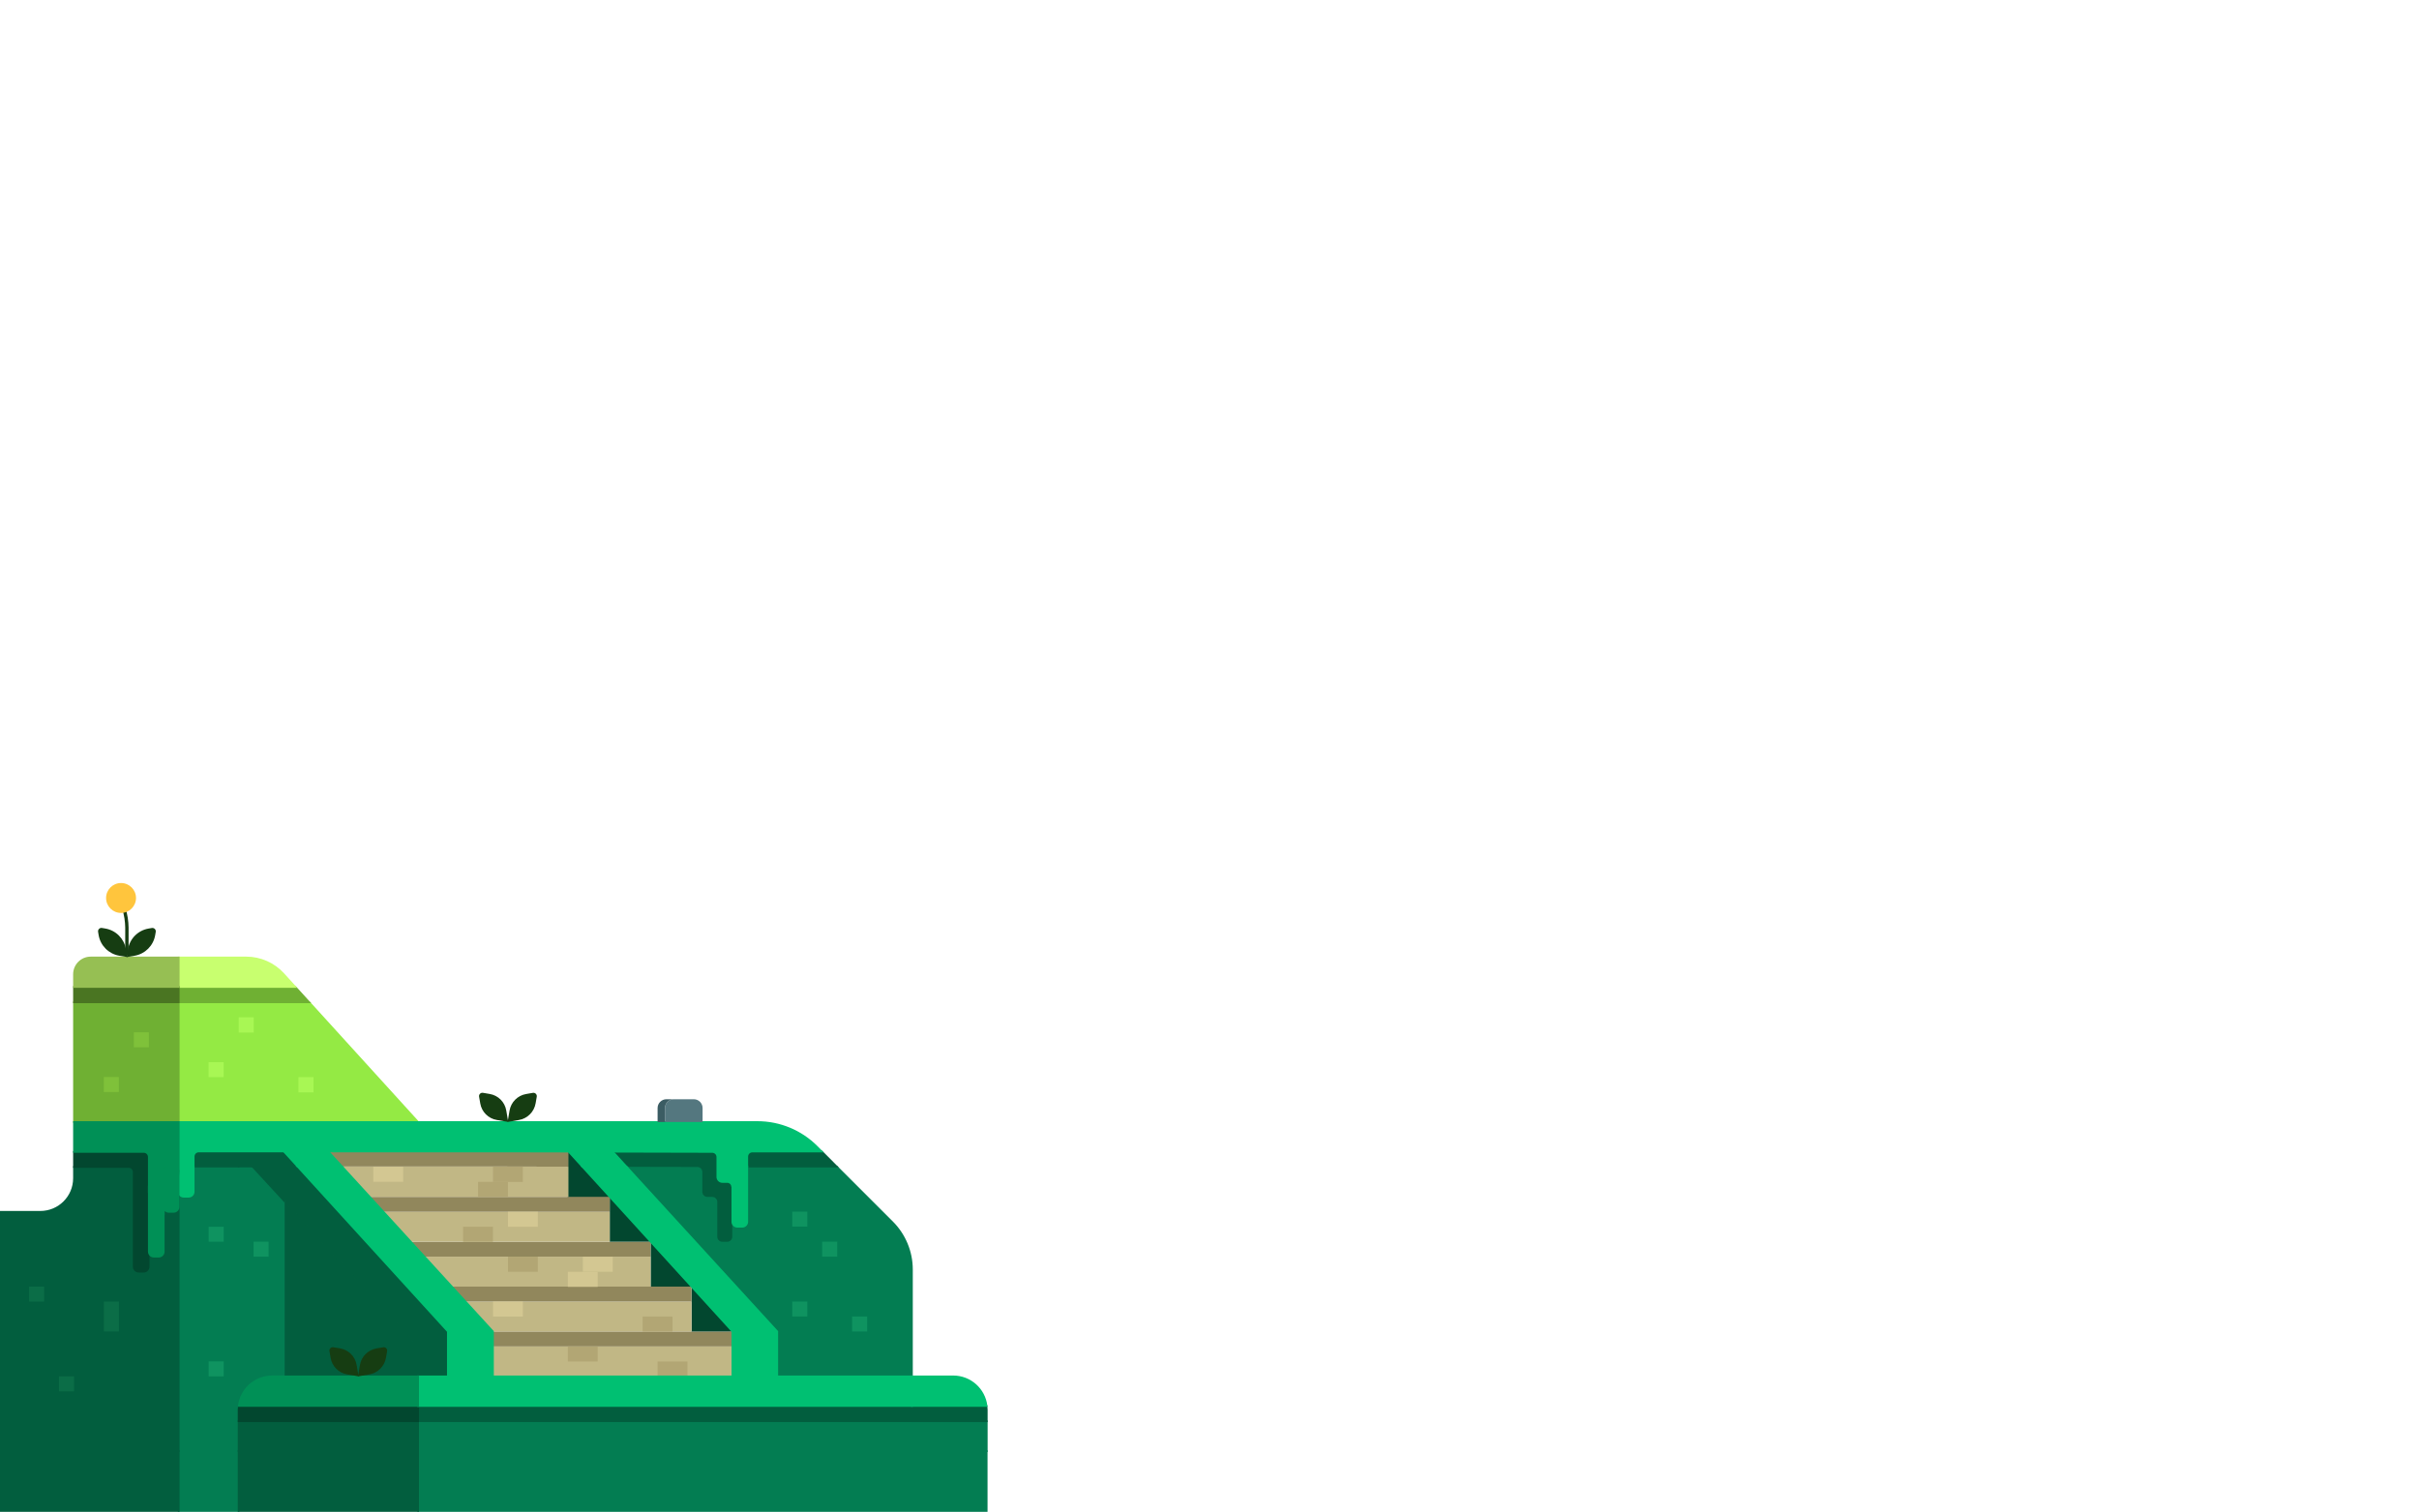
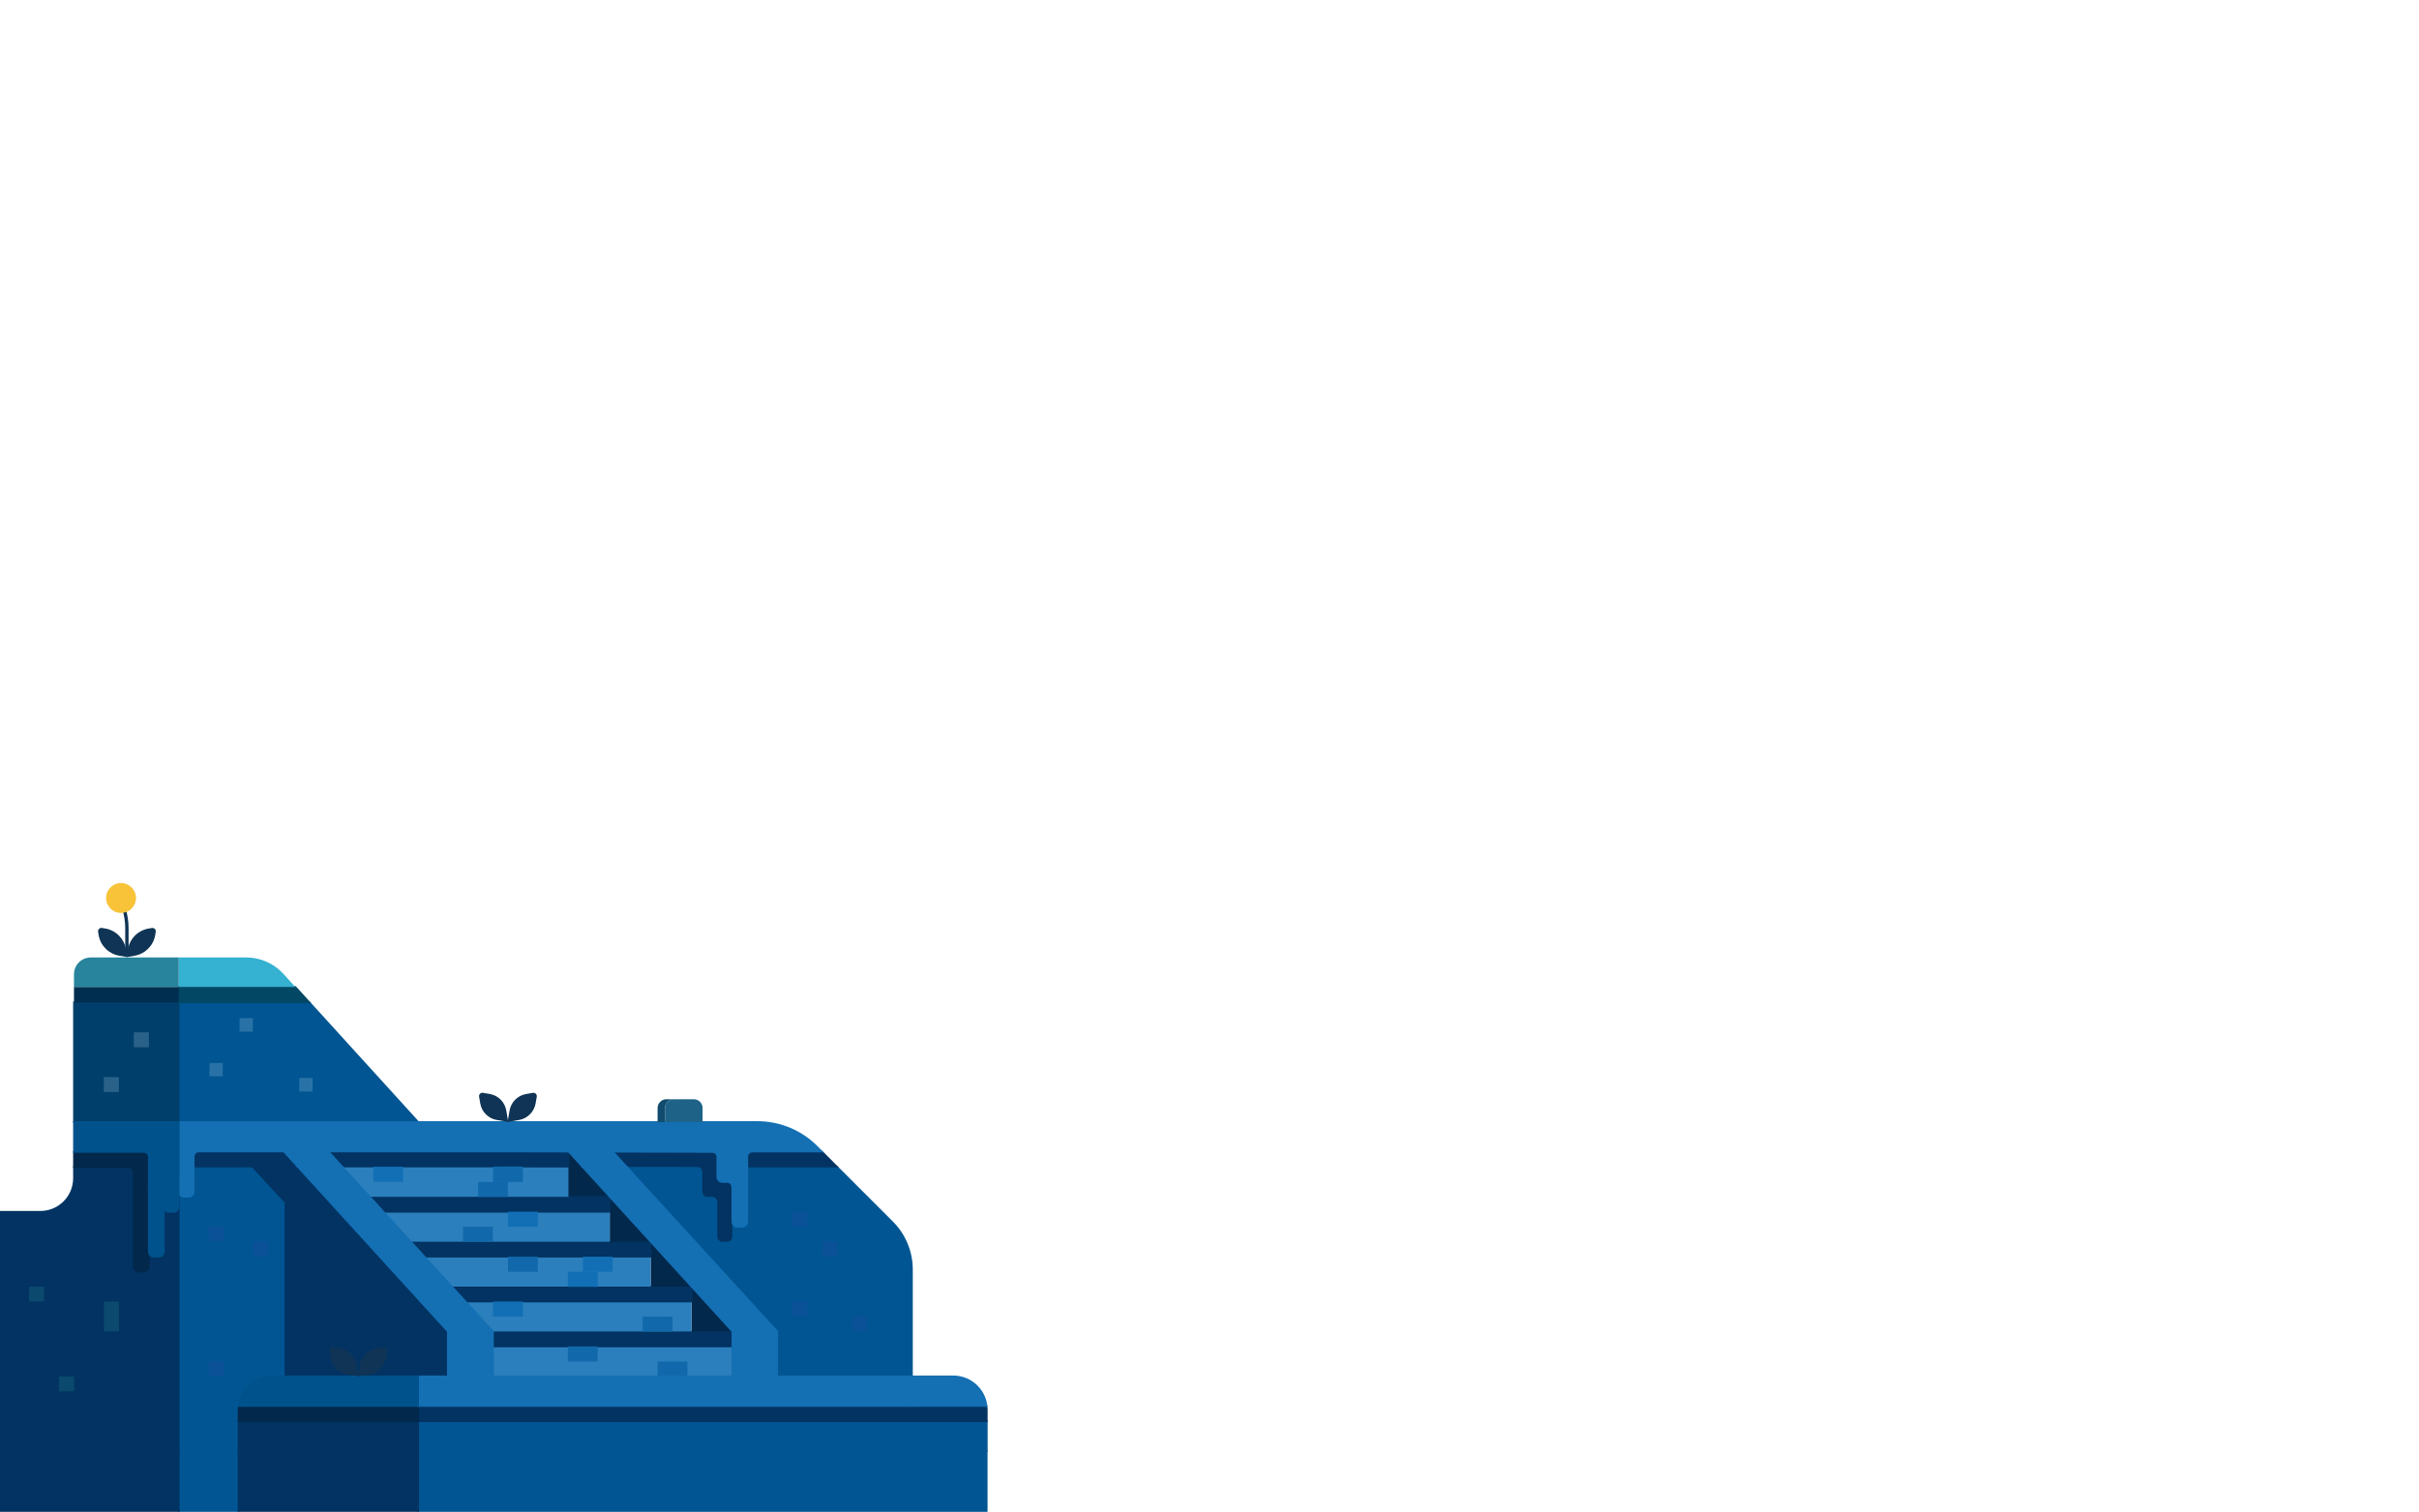
<svg xmlns="http://www.w3.org/2000/svg" viewBox="0 0 1440.5 900.5">
  <g id="Layer_2" data-name="Layer 2">
    <g id="Layer_2-2" data-name="Layer 2">
      <g id="Land_2" data-name="Land 2">
-         <polygon points="363.1 712.87 338.5 712.87 338.5 694.92 346.77 694.94 363.1 712.87" fill="#02472f" stroke="#02472f" stroke-miterlimit="10" />
-         <polygon points="346.77 694.94 338.5 694.92 338.5 685.94 338.58 685.94 346.77 694.94" fill="#02472f" stroke="#02472f" stroke-miterlimit="10" />
-         <polygon points="587.62 846.54 587.62 864.36 543.06 864.36 543.06 846.54 587.57 846.54 587.62 846.54" fill="#037d52" stroke="#037d52" stroke-miterlimit="10" />
-         <rect x="249" y="846.54" width="294.06" height="17.82" fill="#037d52" stroke="#037d52" stroke-miterlimit="10" />
-         <rect x="249.03" y="864.36" width="338.54" height="35.64" fill="#037d52" stroke="#037d52" stroke-miterlimit="10" />
-         <path d="M587.62,839.81v6.73H543.06v-9.08h44.42A20.31,20.31,0,0,1,587.62,839.81Z" fill="#025e3e" stroke="#025e3e" stroke-miterlimit="10" />
-         <rect x="249" y="837.46" width="294.06" height="9.08" fill="#025e3e" stroke="#025e3e" stroke-miterlimit="10" />
-         <polygon points="184.2 597.03 249 668.32 106.43 668.32 106.43 597.03 184.19 597.03 184.2 597.03" fill="#94ea44" stroke="#94ea44" stroke-miterlimit="10" />
-         <rect x="44.05" y="597.03" width="62.38" height="71.29" fill="#6fb033" stroke="#6fb033" stroke-miterlimit="10" />
-         <path d="M142.08,694.82l.13,142.64a20.18,20.18,0,0,0-.14,2.35v24.55H106.43V709.87a3,3,0,0,0,3,3h2.91a3,3,0,0,0,3-3v-15Z" fill="#037d52" stroke="#037d52" stroke-miterlimit="10" />
-         <rect x="106.43" y="864.36" width="35.64" height="35.64" fill="#037d52" stroke="#037d52" stroke-miterlimit="10" />
-         <path d="M543.06,756.18v63.63H462.87V793.07L373.2,695l42,.09a3,3,0,0,1,3,3v11.83a3,3,0,0,0,3,3h2.91a3,3,0,0,1,3,3v20.73a3,3,0,0,0,3,3h2.92a3,3,0,0,0,3-3V706.32a2.73,2.73,0,0,1,.07.64V727.7a3,3,0,0,0,3,3H442a3,3,0,0,0,3-3V694.82h53.23l33.08,33.07A40,40,0,0,1,543.06,756.18Z" fill="#037d52" stroke="#037d52" stroke-miterlimit="10" />
-         <path d="M489.32,685.86l8.95,9H445v-6a3,3,0,0,1,3-3h41.28Z" fill="#025e3e" stroke="#025e3e" stroke-miterlimit="10" />
-         <rect x="293.56" y="801.98" width="142.57" height="17.83" fill="#c1b785" />
-         <polygon points="436.13 793.07 436.13 801.98 293.56 801.98 293.56 793.07 411.79 793.07 436.13 793.07" fill="#91875c" />
-         <polygon points="411.79 766.34 436.13 793.07 411.79 793.07 411.79 775.25 411.79 766.34" fill="#02472f" />
-         <path d="M436.06,706.32v30.33a3,3,0,0,1-3,3h-2.92a3,3,0,0,1-3-3V715.92a3,3,0,0,0-3-3h-2.91a3,3,0,0,1-3-3V698.09a3,3,0,0,0-3-3l-42-.09L365,686l59.25.14a3,3,0,0,1,3,3V701a3,3,0,0,0,3,3h2.91A3,3,0,0,1,436.06,706.32Z" fill="#025e3e" />
-         <polygon points="411.79 775.25 411.79 793.07 293.56 793.07 277.27 775.25 411.79 775.25" fill="#c1b785" />
-         <polygon points="411.79 766.34 411.79 775.25 277.27 775.25 269.12 766.34 387.45 766.34 411.79 766.34" fill="#91875c" />
-         <polygon points="411.79 766.34 387.45 766.34 387.45 748.52 387.45 739.61 411.79 766.34" fill="#02472f" />
-         <polygon points="387.45 748.52 387.45 766.34 269.12 766.34 252.83 748.52 387.45 748.52" fill="#c1b785" />
-         <polygon points="387.45 739.61 387.45 748.52 252.83 748.52 244.68 739.61 363.1 739.61 387.45 739.61" fill="#91875c" />
-         <polygon points="387.45 739.61 363.1 739.61 363.1 721.79 363.1 712.87 387.45 739.61" fill="#02472f" />
-         <polygon points="363.1 721.79 363.1 739.61 244.68 739.61 228.39 721.79 363.1 721.79" fill="#c1b785" />
-         <polygon points="363.1 712.87 363.1 721.79 228.39 721.79 220.24 712.87 338.5 712.87 363.1 712.87" fill="#91875c" />
-         <polygon points="203.94 695.05 203.73 694.82 293.48 694.82 338.5 694.92 338.5 712.87 220.24 712.87 203.94 695.05" fill="#c1b785" />
-         <polygon points="338.5 685.94 338.5 694.92 293.48 694.82 203.73 694.82 195.54 685.86 302.47 685.86 338.5 685.94" fill="#91875c" />
-         <polygon points="266.69 793.07 266.69 819.81 249 819.81 249 801.98 169 715.1 169 694.82 177.16 694.82 266.69 793.07" fill="#025e3e" stroke="#025e3e" stroke-miterlimit="10" />
-         <rect x="142.07" y="846.54" width="106.93" height="17.82" fill="#025e3e" stroke="#025e3e" stroke-miterlimit="10" />
-         <path d="M249,837.46v9.08H142.07v-6.73a20.18,20.18,0,0,1,.14-2.35Z" fill="#02472f" stroke="#02472f" stroke-miterlimit="10" />
-         <polygon points="249 801.98 249 819.81 169 819.81 169 715.1 249 801.98" fill="#025e3e" stroke="#025e3e" stroke-miterlimit="10" />
-         <polygon points="175.86 587.86 184.19 597.03 106.43 597.03 106.43 587.86 175.86 587.86" fill="#6fb033" stroke="#6fb033" stroke-miterlimit="10" />
-         <polygon points="169 685.86 177.16 694.82 169 694.82 169 685.86" fill="#025e3e" />
-         <path d="M175.86,587.86H106.43V570.3h40.19a30,30,0,0,1,22.2,9.82Z" fill="#c8ff6f" stroke="#c8ff6f" stroke-miterlimit="10" />
-         <path d="M169,715.1V819.81h-6.93a20,20,0,0,0-19.86,17.65l-.13-142.64h8.24Z" fill="#037d52" stroke="#037d52" stroke-miterlimit="10" />
-         <polygon points="169 694.82 169 715.1 150.32 694.82 160.01 694.82 169 694.82" fill="#025e3e" stroke="#025e3e" stroke-miterlimit="10" />
-         <polygon points="169 685.86 169 694.82 160.01 694.82 150.32 694.82 142.07 685.86 169 685.86" fill="#025e3e" stroke="#025e3e" stroke-miterlimit="10" />
-         <polygon points="142.07 685.86 150.32 694.82 142.08 694.82 142.07 685.86" fill="#025e3e" stroke="#025e3e" stroke-miterlimit="10" />
-         <path d="M142.07,685.86v9H115.34v-6a3,3,0,0,1,3-3Z" fill="#025e3e" stroke="#025e3e" stroke-miterlimit="10" />
-         <path d="M106.43,709.87V864.36H.5V721.79H24.05a20,20,0,0,0,20-20V695.1H76.62a3,3,0,0,1,3,3v56.37a3,3,0,0,0,3,3h2.91a3,3,0,0,0,3-3V707a3.1,3.1,0,0,1,.08-.69v39.2a3,3,0,0,0,3,3h2.91a3,3,0,0,0,3-3v-26a3,3,0,0,0,2.92,2.32h2.91a3,3,0,0,0,3-3v-21c0-.11,0-.23,0-.34a2.62,2.62,0,0,1,.06.57Z" fill="#025e3e" stroke="#025e3e" stroke-miterlimit="10" />
-         <rect x="44.05" y="587.86" width="62.38" height="9.17" fill="#4a7522" stroke="#4a7522" stroke-miterlimit="10" />
-         <path d="M106.43,570.3v17.56H44.05V580.3a10,10,0,0,1,10-10Z" fill="#96bf53" stroke="#96bf53" stroke-miterlimit="10" />
-         <path d="M88.61,689.14v17.18a3.1,3.1,0,0,0-.08.69v47.46a3,3,0,0,1-3,3H82.62a3,3,0,0,1-3-3V698.1a3,3,0,0,0-3-3H44.05v-9H85.61A3,3,0,0,1,88.61,689.14Z" fill="#02472f" stroke="#02472f" stroke-miterlimit="10" />
-         <rect x="142.15" y="605.94" width="8.96" height="9.08" fill="#a8f754" />
-         <rect x="177.72" y="641.58" width="8.96" height="9.08" fill="#a8f754" />
-         <rect x="124.22" y="632.67" width="8.96" height="8.91" fill="#a8f754" />
-         <rect x="124.25" y="730.69" width="8.96" height="8.91" fill="#0f9360" />
-         <rect x="150.99" y="739.6" width="8.96" height="8.91" fill="#0f9360" />
-         <rect x="489.6" y="739.6" width="8.96" height="8.91" fill="#0f9360" />
-         <rect x="507.42" y="784.16" width="8.96" height="8.91" fill="#0f9360" />
-         <rect x="471.78" y="721.69" width="8.96" height="8.91" fill="#0f9360" />
-         <rect x="471.78" y="775.25" width="8.96" height="8.91" fill="#0f9360" />
-         <rect x="124.25" y="810.89" width="8.96" height="8.91" fill="#0f9360" />
-         <rect x="35.14" y="819.8" width="8.96" height="8.91" fill="#0b6d47" />
-         <rect x="17.32" y="766.34" width="8.96" height="8.91" fill="#0b6d47" />
-         <rect x="61.88" y="775.25" width="8.96" height="17.82" fill="#0b6d47" />
-         <rect x="284.69" y="703.96" width="17.78" height="8.97" fill="#b2a674" />
-         <rect x="275.76" y="730.69" width="17.78" height="8.97" fill="#b2a674" />
-         <rect x="222.29" y="694.94" width="17.78" height="8.97" fill="#d3c792" />
-         <rect x="302.49" y="721.75" width="17.78" height="8.97" fill="#d3c792" />
-         <rect x="302.49" y="748.53" width="17.78" height="8.97" fill="#b2a674" />
-         <rect x="347.1" y="748.53" width="17.78" height="8.97" fill="#d3c792" />
-         <rect x="338.14" y="757.52" width="17.78" height="8.97" fill="#d3c792" />
-         <rect x="382.69" y="784.16" width="17.78" height="8.97" fill="#b2a674" />
-         <rect x="338.14" y="801.98" width="17.78" height="8.97" fill="#b2a674" />
-         <rect x="391.58" y="810.95" width="17.78" height="8.97" fill="#b2a674" />
-         <rect x="293.6" y="775.22" width="17.78" height="8.97" fill="#d3c792" />
-         <rect x="293.58" y="694.83" width="17.78" height="9.18" fill="#b2a674" />
-         <rect x="0.5" y="864.36" width="105.93" height="35.64" fill="#025e3e" stroke="#025e3e" stroke-miterlimit="10" />
-         <path d="M587.48,837.46H543.06V819.81h24.56A20,20,0,0,1,587.48,837.46Z" fill="#00c072" stroke="#00c072" stroke-miterlimit="10" />
-         <polygon points="543.06 819.81 543.06 837.46 249 837.46 249 819.81 266.69 819.81 293.56 819.81 436.13 819.81 462.87 819.81 543.06 819.81" fill="#00c072" stroke="#00c072" stroke-miterlimit="10" />
-         <path d="M365,686l-26.4-.06-.08-.08v.08l-36-.08H118.34a3,3,0,0,0-3,3v6h-6a3,3,0,0,0-2.92,2.32V668.32H451.07A50,50,0,0,1,486.42,683l2.89,2.89H448a3,3,0,0,0-3,3v6h-6a3,3,0,0,0-3,3v8.5a3,3,0,0,0-2.93-2.36h-2.91a3,3,0,0,1-3-3V689.14a3,3,0,0,0-3-3Z" fill="#00c072" stroke="#00c072" stroke-miterlimit="10" />
-         <polygon points="462.87 793.07 462.87 819.81 436.13 819.81 436.13 801.98 436.13 793.07 411.79 766.34 387.45 739.61 363.1 712.87 346.77 694.94 373.2 695 462.87 793.07" fill="#00c072" stroke="#00c072" stroke-miterlimit="10" />
-         <path d="M445,694.82V727.7a3,3,0,0,1-3,3h-2.91a3,3,0,0,1-3-3V707a2.73,2.73,0,0,0-.07-.64v-8.5a3,3,0,0,1,3-3Z" fill="#00c072" stroke="#00c072" stroke-miterlimit="10" />
-         <polygon points="364.98 686 373.2 695 346.77 694.94 338.58 685.94 364.98 686" fill="#00c072" stroke="#00c072" stroke-miterlimit="10" />
-         <polygon points="228.39 721.79 244.68 739.61 252.83 748.52 269.12 766.34 277.27 775.25 293.56 793.07 293.56 801.98 293.56 819.81 266.69 819.81 266.69 793.07 177.16 694.82 203.73 694.82 203.94 695.05 220.24 712.87 228.39 721.79" fill="#00c072" stroke="#00c072" stroke-miterlimit="10" />
-         <polygon points="195.54 685.86 203.73 694.82 177.16 694.82 169 685.86 195.54 685.86" fill="#00c072" stroke="#00c072" stroke-miterlimit="10" />
-         <path d="M115.34,694.82v15a3,3,0,0,1-3,3h-2.91a3,3,0,0,1-3-3V697.14a3,3,0,0,1,2.92-2.32Z" fill="#00c072" stroke="#00c072" stroke-miterlimit="10" />
-         <path d="M106.43,668.32v28.82a2,2,0,0,0-.06.34,3,3,0,0,0-2.94-2.43h-2.91a3,3,0,0,0-3,3v21.46a3.08,3.08,0,0,1-.08-.68V707a3,3,0,0,0-3-3H91.53a3,3,0,0,0-2.92,2.31V689.14a3,3,0,0,0-3-3H44.05V668.32Z" fill="#009056" stroke="#009056" stroke-miterlimit="10" />
-         <path d="M106.37,697.48c0,.11,0,.23,0,.34v21a3,3,0,0,1-3,3h-2.91a3,3,0,0,1-2.92-2.32V698.05a3,3,0,0,1,3-3h2.91A3,3,0,0,1,106.37,697.48Z" fill="#009056" stroke="#009056" stroke-miterlimit="10" />
-         <path d="M97.52,719.51v26a3,3,0,0,1-3,3H91.61a3,3,0,0,1-3-3v-39.2A3,3,0,0,1,91.53,704h2.91a3,3,0,0,1,3,3v11.82A3.08,3.08,0,0,0,97.52,719.51Z" fill="#009056" stroke="#009056" stroke-miterlimit="10" />
-         <rect x="79.7" y="614.89" width="8.96" height="8.91" fill="#7fc13a" />
-         <rect x="61.82" y="641.54" width="8.96" height="8.91" fill="#7fc13a" />
-         <path d="M169,819.81h80v17.65H142.21a20,20,0,0,1,19.86-17.65Z" fill="#009056" stroke="#009056" stroke-miterlimit="10" />
-         <rect x="142.07" y="864.36" width="106.93" height="35.64" fill="#025e3e" stroke="#025e3e" stroke-miterlimit="10" />
+         <polygon points="363.1 712.87 338.5 712.87 338.5 694.92 346.77 694.94 363.1 712.87" fill="#02284c" stroke="#02284c" stroke-miterlimit="10" />
+         <polygon points="346.77 694.94 338.5 694.92 338.5 685.94 338.58 685.94 346.77 694.94" fill="#02284c" stroke="#02284c" stroke-miterlimit="10" />
+         <polygon points="587.62 846.54 587.62 864.36 543.06 864.36 543.06 846.54 587.57 846.54 587.62 846.54" fill="#005592" stroke="#005592" stroke-miterlimit="10" />
+         <rect x="249" y="846.54" width="294.06" height="17.82" fill="#005592" stroke="#005592" stroke-miterlimit="10" />
+         <rect x="249.03" y="864.36" width="338.54" height="35.64" fill="#005592" stroke="#005592" stroke-miterlimit="10" />
+         <path d="M587.62,839.81v6.73H543.06v-9.08h44.42A20.31,20.31,0,0,1,587.62,839.81Z" fill="#023362" stroke="#023362" stroke-miterlimit="10" />
+         <rect x="249" y="837.46" width="294.06" height="9.08" fill="#023362" stroke="#023362" stroke-miterlimit="10" />
+         <polygon points="184.2 597.03 249 668.32 106.43 668.32 106.43 597.03 184.19 597.03 184.2 597.03" fill="#005592" stroke="#005592" stroke-miterlimit="10" />
+         <rect x="44.05" y="597.03" width="62.38" height="71.29" fill="#003f6c" />
+         <rect x="44.05" y="597.03" width="62.38" height="71.29" fill="none" stroke="#003f6c" stroke-miterlimit="10" />
+         <path d="M142.08,694.82l.13,142.64a20.18,20.18,0,0,0-.14,2.35v24.55H106.43V709.87a3,3,0,0,0,3,3h2.91a3,3,0,0,0,3-3v-15Z" fill="#005592" stroke="#005592" stroke-miterlimit="10" />
+         <rect x="106.43" y="864.36" width="35.64" height="35.64" fill="#005592" stroke="#005592" stroke-miterlimit="10" />
+         <path d="M543.06,756.18v63.63H462.87V793.07L373.2,695l42,.09a3,3,0,0,1,3,3v11.83a3,3,0,0,0,3,3h2.91a3,3,0,0,1,3,3v20.73a3,3,0,0,0,3,3h2.92a3,3,0,0,0,3-3V706.32a2.73,2.73,0,0,1,.07.64V727.7a3,3,0,0,0,3,3H442a3,3,0,0,0,3-3V694.82h53.23l33.08,33.07A40,40,0,0,1,543.06,756.18Z" fill="#005592" stroke="#005592" stroke-miterlimit="10" />
+         <path d="M489.32,685.86l8.95,9H445v-6a3,3,0,0,1,3-3h41.28Z" fill="#023362" stroke="#023362" stroke-miterlimit="10" />
+         <rect x="293.56" y="801.98" width="142.57" height="17.83" fill="#2b7fbd" />
+         <polygon points="436.13 793.07 436.13 801.98 293.56 801.98 293.56 793.07 411.79 793.07 436.13 793.07" fill="#023362" stroke="#023362" stroke-miterlimit="10" />
+         <polygon points="411.79 766.34 436.13 793.07 411.79 793.07 411.79 775.25 411.79 766.34" fill="#02284c" />
+         <path d="M436.06,706.32v30.33a3,3,0,0,1-3,3h-2.92a3,3,0,0,1-3-3V715.92a3,3,0,0,0-3-3h-2.91a3,3,0,0,1-3-3V698.09a3,3,0,0,0-3-3l-42-.09L365,686l59.25.14a3,3,0,0,1,3,3V701a3,3,0,0,0,3,3h2.91A3,3,0,0,1,436.06,706.32Z" fill="#023362" />
+         <polygon points="411.79 775.25 411.79 793.07 293.56 793.07 277.27 775.25 411.79 775.25" fill="#2b7fbd" />
+         <polygon points="411.79 766.34 411.79 775.25 277.27 775.25 269.12 766.34 387.45 766.34 411.79 766.34" fill="#023362" stroke="#023362" stroke-miterlimit="10" />
+         <polygon points="411.79 766.34 387.45 766.34 387.45 748.52 387.45 739.61 411.79 766.34" fill="#02284c" />
+         <polygon points="387.45 748.52 387.45 766.34 269.12 766.34 252.83 748.52 387.45 748.52" fill="#2b7fbd" />
+         <polygon points="387.45 739.61 387.45 748.52 252.83 748.52 244.68 739.61 363.1 739.61 387.45 739.61" fill="#023362" stroke="#023362" stroke-miterlimit="10" />
+         <polygon points="387.45 739.61 363.1 739.61 363.1 721.79 363.1 712.87 387.45 739.61" fill="#02284c" />
+         <polygon points="363.1 721.79 363.1 739.61 244.68 739.61 228.39 721.79 363.1 721.79" fill="#2b7fbd" />
+         <polygon points="363.1 712.87 363.1 721.79 228.39 721.79 220.24 712.87 338.5 712.87 363.1 712.87" fill="#023362" stroke="#023362" stroke-miterlimit="10" />
+         <polygon points="203.94 695.05 203.73 694.82 293.48 694.82 338.5 694.92 338.5 712.87 220.24 712.87 203.94 695.05" fill="#2b7fbd" />
+         <polygon points="338.5 685.94 338.5 694.92 293.48 694.82 203.73 694.82 195.54 685.86 302.47 685.86 338.5 685.94" fill="#023362" stroke="#023362" stroke-miterlimit="10" />
+         <polygon points="266.69 793.07 266.69 819.81 249 819.81 249 801.98 169 715.1 169 694.82 177.16 694.82 266.69 793.07" fill="#023362" stroke="#023362" stroke-miterlimit="10" />
+         <rect x="142.07" y="846.54" width="106.93" height="17.82" fill="#023362" stroke="#023362" stroke-miterlimit="10" />
+         <path d="M249,837.46v9.08H142.07v-6.73a20.18,20.18,0,0,1,.14-2.35Z" fill="#02284c" stroke="#02284c" stroke-miterlimit="10" />
+         <polygon points="249 801.98 249 819.81 169 819.81 169 715.1 249 801.98" fill="#023362" stroke="#023362" stroke-miterlimit="10" />
+         <polygon points="175.86 587.86 184.19 597.03 106.43 597.03 106.43 587.86 175.86 587.86" fill="#024763" stroke="#024763" stroke-miterlimit="10" />
+         <polygon points="169 685.86 177.16 694.82 169 694.82 169 685.86" fill="#023362" />
+         <path d="M175.86,587.86H106.43V570.3h40.19a30,30,0,0,1,22.2,9.82Z" fill="#35b1d1" />
+         <path d="M169,715.1V819.81h-6.93a20,20,0,0,0-19.86,17.65l-.13-142.64h8.24Z" fill="#005592" stroke="#005592" stroke-miterlimit="10" />
+         <polygon points="169 694.82 169 715.1 150.32 694.82 160.01 694.82 169 694.82" fill="#023362" stroke="#023362" stroke-miterlimit="10" />
+         <polygon points="169 685.86 169 694.82 160.01 694.82 150.32 694.82 142.07 685.86 169 685.86" fill="#023362" stroke="#023362" stroke-miterlimit="10" />
+         <polygon points="142.07 685.86 150.32 694.82 142.08 694.82 142.07 685.86" fill="#023362" stroke="#023362" stroke-miterlimit="10" />
+         <path d="M142.07,685.86v9H115.34v-6a3,3,0,0,1,3-3Z" fill="#023362" stroke="#023362" stroke-miterlimit="10" />
+         <path d="M106.43,709.87V864.36H.5V721.79H24.05a20,20,0,0,0,20-20V695.1H76.62a3,3,0,0,1,3,3v56.37a3,3,0,0,0,3,3h2.91a3,3,0,0,0,3-3V707a3.1,3.1,0,0,1,.08-.69v39.2a3,3,0,0,0,3,3h2.91a3,3,0,0,0,3-3v-26a3,3,0,0,0,2.92,2.32h2.91a3,3,0,0,0,3-3v-21c0-.11,0-.23,0-.34a2.62,2.62,0,0,1,.06.57Z" fill="#023362" stroke="#023362" stroke-miterlimit="10" />
+         <rect x="44.05" y="587.86" width="62.38" height="9.17" fill="#002e50" />
+         <path d="M106.43,570.3v17.56H44.05V580.3a10,10,0,0,1,10-10Z" fill="#27849c" />
+         <path d="M88.61,689.14v17.18a3.1,3.1,0,0,0-.08.69v47.46a3,3,0,0,1-3,3H82.62a3,3,0,0,1-3-3V698.1a3,3,0,0,0-3-3H44.05v-9H85.61A3,3,0,0,1,88.61,689.14Z" fill="#02284c" stroke="#02284c" stroke-miterlimit="10" />
+         <rect x="142.15" y="605.94" width="8.96" height="9.08" fill="#2872a7" stroke="#005592" stroke-miterlimit="10" />
+         <rect x="177.72" y="641.58" width="8.96" height="9.08" fill="#2872a7" stroke="#005592" stroke-miterlimit="10" />
+         <rect x="124.22" y="632.67" width="8.96" height="8.91" fill="#2872a7" stroke="#005592" stroke-miterlimit="10" />
+         <rect x="124.25" y="730.69" width="8.96" height="8.91" fill="#0b5197" />
+         <rect x="150.99" y="739.6" width="8.96" height="8.91" fill="#0b5197" />
+         <rect x="489.6" y="739.6" width="8.96" height="8.91" fill="#0b5197" />
+         <rect x="507.42" y="784.16" width="8.96" height="8.91" fill="#0b5197" />
+         <rect x="471.78" y="721.69" width="8.96" height="8.91" fill="#0b5197" />
+         <rect x="471.78" y="775.25" width="8.96" height="8.91" fill="#0b5197" />
+         <rect x="124.25" y="810.89" width="8.96" height="8.91" fill="#0b5197" />
+         <rect x="35.14" y="819.8" width="8.96" height="8.91" fill="#0b496e" />
+         <rect x="17.32" y="766.34" width="8.96" height="8.91" fill="#0b496e" />
+         <rect x="61.88" y="775.25" width="8.96" height="17.82" fill="#0b496e" />
+         <rect x="284.69" y="703.96" width="17.78" height="8.97" fill="#1169ab" />
+         <rect x="275.76" y="730.69" width="17.78" height="8.97" fill="#1169ab" />
+         <rect x="222.29" y="694.94" width="17.78" height="8.97" fill="#126fb5" />
+         <rect x="302.49" y="721.75" width="17.78" height="8.97" fill="#126fb5" />
+         <rect x="302.49" y="748.53" width="17.78" height="8.97" fill="#1169ab" />
+         <rect x="347.1" y="748.53" width="17.78" height="8.97" fill="#126fb5" />
+         <rect x="338.14" y="757.52" width="17.78" height="8.97" fill="#126fb5" />
+         <rect x="382.69" y="784.16" width="17.78" height="8.97" fill="#1169ab" />
+         <rect x="338.14" y="801.98" width="17.78" height="8.97" fill="#1169ab" />
+         <rect x="391.58" y="810.95" width="17.78" height="8.97" fill="#1169ab" />
+         <rect x="293.6" y="775.22" width="17.78" height="8.97" fill="#126fb5" />
+         <rect x="293.58" y="694.83" width="17.78" height="9.18" fill="#1169ab" />
+         <rect x="0.5" y="864.36" width="105.93" height="35.64" fill="#023362" stroke="#023362" stroke-miterlimit="10" />
+         <path d="M587.48,837.46H543.06V819.81h24.56A20,20,0,0,1,587.48,837.46Z" fill="#146fb3" stroke="#146fb3" stroke-miterlimit="10" />
+         <polygon points="543.06 819.81 543.06 837.46 249 837.46 249 819.81 266.69 819.81 293.56 819.81 436.13 819.81 462.87 819.81 543.06 819.81" fill="#146fb3" stroke="#146fb3" stroke-miterlimit="10" />
+         <path d="M365,686l-26.4-.06-.08-.08v.08l-36-.08H118.34a3,3,0,0,0-3,3v6h-6a3,3,0,0,0-2.92,2.32V668.32H451.07A50,50,0,0,1,486.42,683l2.89,2.89H448a3,3,0,0,0-3,3v6h-6a3,3,0,0,0-3,3v8.5a3,3,0,0,0-2.93-2.36h-2.91a3,3,0,0,1-3-3V689.14a3,3,0,0,0-3-3Z" fill="#146fb3" stroke="#146fb3" stroke-miterlimit="10" />
+         <polygon points="462.87 793.07 462.87 819.81 436.13 819.81 436.13 801.98 436.13 793.07 411.79 766.34 387.45 739.61 363.1 712.87 346.77 694.94 373.2 695 462.87 793.07" fill="#146fb3" stroke="#146fb3" stroke-miterlimit="10" />
+         <path d="M445,694.82V727.7a3,3,0,0,1-3,3h-2.91a3,3,0,0,1-3-3V707a2.73,2.73,0,0,0-.07-.64v-8.5a3,3,0,0,1,3-3Z" fill="#146fb3" stroke="#146fb3" stroke-miterlimit="10" />
+         <polygon points="364.98 686 373.2 695 346.77 694.94 338.58 685.94 364.98 686" fill="#146fb3" stroke="#146fb3" stroke-miterlimit="10" />
+         <polygon points="228.39 721.79 244.68 739.61 252.83 748.52 269.12 766.34 277.27 775.25 293.56 793.07 293.56 801.98 293.56 819.81 266.69 819.81 266.69 793.07 177.16 694.82 203.73 694.82 203.94 695.05 220.24 712.87 228.39 721.79" fill="#146fb3" stroke="#146fb3" stroke-miterlimit="10" />
+         <polygon points="195.54 685.86 203.73 694.82 177.16 694.82 169 685.86 195.54 685.86" fill="#146fb3" stroke="#146fb3" stroke-miterlimit="10" />
+         <path d="M115.34,694.82v15a3,3,0,0,1-3,3h-2.91a3,3,0,0,1-3-3V697.14a3,3,0,0,1,2.92-2.32Z" fill="#146fb3" stroke="#146fb3" stroke-miterlimit="10" />
+         <path d="M106.43,668.32v28.82a2,2,0,0,0-.06.34,3,3,0,0,0-2.94-2.43h-2.91a3,3,0,0,0-3,3v21.46a3.08,3.08,0,0,1-.08-.68V707a3,3,0,0,0-3-3H91.53a3,3,0,0,0-2.92,2.31V689.14a3,3,0,0,0-3-3H44.05V668.32Z" fill="#00528c" stroke="#00528c" stroke-miterlimit="10" />
+         <path d="M106.37,697.48c0,.11,0,.23,0,.34v21a3,3,0,0,1-3,3h-2.91a3,3,0,0,1-2.92-2.32V698.05a3,3,0,0,1,3-3h2.91A3,3,0,0,1,106.37,697.48Z" fill="#00528c" stroke="#00528c" stroke-miterlimit="10" />
+         <path d="M97.52,719.51v26a3,3,0,0,1-3,3H91.61a3,3,0,0,1-3-3v-39.2A3,3,0,0,1,91.53,704h2.91a3,3,0,0,1,3,3v11.82A3.08,3.08,0,0,0,97.52,719.51Z" fill="#00528c" stroke="#00528c" stroke-miterlimit="10" />
+         <rect x="79.7" y="614.89" width="8.96" height="8.91" fill="#296188" />
+         <rect x="61.82" y="641.54" width="8.96" height="8.91" fill="#296188" />
+         <path d="M169,819.81h80v17.65H142.21a20,20,0,0,1,19.86-17.65Z" fill="#00528c" stroke="#00528c" stroke-miterlimit="10" />
+         <rect x="142.07" y="864.36" width="106.93" height="35.64" fill="#023362" stroke="#023362" stroke-miterlimit="10" />
        <rect x="0.5" width="1440" height="900" fill="none" />
      </g>
      <g id="Flower_2" data-name="Flower 2">
-         <path d="M60.72,552.72l2,.34a15,15,0,0,1,12.26,12.26l.81,4.75L71,569.25A15,15,0,0,1,58.74,557l-.33-2A2,2,0,0,1,60.72,552.72Z" fill="#163d12" />
-         <path d="M92.75,555l-.34,2a15,15,0,0,1-12.27,12.27l-4.73.82.81-4.76a15,15,0,0,1,12.25-12.25l2-.34A2,2,0,0,1,92.75,555Z" fill="#163d12" />
-         <path d="M75.57,569V552.48s0-17.75-8.9-17.75" fill="none" stroke="#163d12" stroke-miterlimit="10" stroke-width="2" />
-         <circle cx="72.08" cy="534.87" r="8.91" fill="#ffc53d" />
+         <path d="M60.72,552.72l2,.34a15,15,0,0,1,12.26,12.26l.81,4.75L71,569.25A15,15,0,0,1,58.74,557l-.33-2A2,2,0,0,1,60.72,552.72Z" fill="#0f3455" />
+         <path d="M92.75,555l-.34,2a15,15,0,0,1-12.27,12.27l-4.73.82.81-4.76a15,15,0,0,1,12.25-12.25l2-.34A2,2,0,0,1,92.75,555Z" fill="#0f3455" />
+         <path d="M75.57,569V552.48s0-17.75-8.9-17.75" fill="none" stroke="#0f3455" stroke-miterlimit="10" stroke-width="2" />
+         <circle cx="72.08" cy="534.87" r="8.91" fill="#f8c339" />
        <rect x="0.5" width="1440" height="900" fill="none" />
      </g>
      <g id="Plant_2" data-name="Plant 2">
-         <path d="M287.61,650.92l4.05.69a12,12,0,0,1,9.81,9.81l1.17,6.84-6.84-1.17a12,12,0,0,1-9.8-9.81l-.7-4A2,2,0,0,1,287.61,650.92Z" fill="#163d12" />
-         <path d="M319.64,653.23l-.67,3.9a12.21,12.21,0,0,1-10,10l-6.69,1.15,1.16-6.79a12.07,12.07,0,0,1,9.87-9.86l4-.69A2,2,0,0,1,319.64,653.23Z" fill="#163d12" />
+         <path d="M287.61,650.92l4.05.69a12,12,0,0,1,9.81,9.81l1.17,6.84-6.84-1.17a12,12,0,0,1-9.8-9.81l-.7-4A2,2,0,0,1,287.61,650.92Z" fill="#0f3455" />
+         <path d="M319.64,653.23l-.67,3.9a12.21,12.21,0,0,1-10,10l-6.69,1.15,1.16-6.79a12.07,12.07,0,0,1,9.87-9.86l4-.69A2,2,0,0,1,319.64,653.23Z" fill="#0f3455" />
        <rect x="0.5" width="1440" height="900" fill="none" />
      </g>
      <g id="Plant_3" data-name="Plant 3">
-         <path d="M198.5,802.46l4.05.69a12,12,0,0,1,9.81,9.81l1.17,6.84-6.84-1.17a12,12,0,0,1-9.8-9.81l-.7-4.05A2,2,0,0,1,198.5,802.46Z" fill="#163d12" />
-         <path d="M230.53,804.77l-.67,3.9a12.2,12.2,0,0,1-10,10l-6.69,1.15,1.16-6.79a12.07,12.07,0,0,1,9.87-9.86l4-.69A2,2,0,0,1,230.53,804.77Z" fill="#163d12" />
+         <path d="M198.5,802.46l4.05.69a12,12,0,0,1,9.81,9.81l1.17,6.84-6.84-1.17a12,12,0,0,1-9.8-9.81l-.7-4.05A2,2,0,0,1,198.5,802.46Z" fill="#0f3455" />
+         <path d="M230.53,804.77l-.67,3.9a12.2,12.2,0,0,1-10,10l-6.69,1.15,1.16-6.79a12.07,12.07,0,0,1,9.87-9.86l4-.69A2,2,0,0,1,230.53,804.77Z" fill="#0f3455" />
        <rect x="0.5" width="1440" height="900" fill="none" />
      </g>
      <g id="Heart_Dock" data-name="Heart Dock">
-         <path d="M418.39,660v8.32H396V660a5.27,5.27,0,0,1,5.26-5.26h11.89A5.26,5.26,0,0,1,418.39,660Z" fill="#54777f" />
-         <path d="M396.84,654.74h4.41A5.27,5.27,0,0,0,396,660v8.32h-4.41V660A5.26,5.26,0,0,1,396.84,654.74Z" fill="#3b5c63" />
+         <path d="M418.39,660v8.32H396V660a5.27,5.27,0,0,1,5.26-5.26h11.89A5.26,5.26,0,0,1,418.39,660Z" fill="#1e6287" />
+         <path d="M396.84,654.74h4.41A5.27,5.27,0,0,0,396,660v8.32h-4.41V660A5.26,5.26,0,0,1,396.84,654.74Z" fill="#114b6e" />
      </g>
    </g>
  </g>
</svg>
